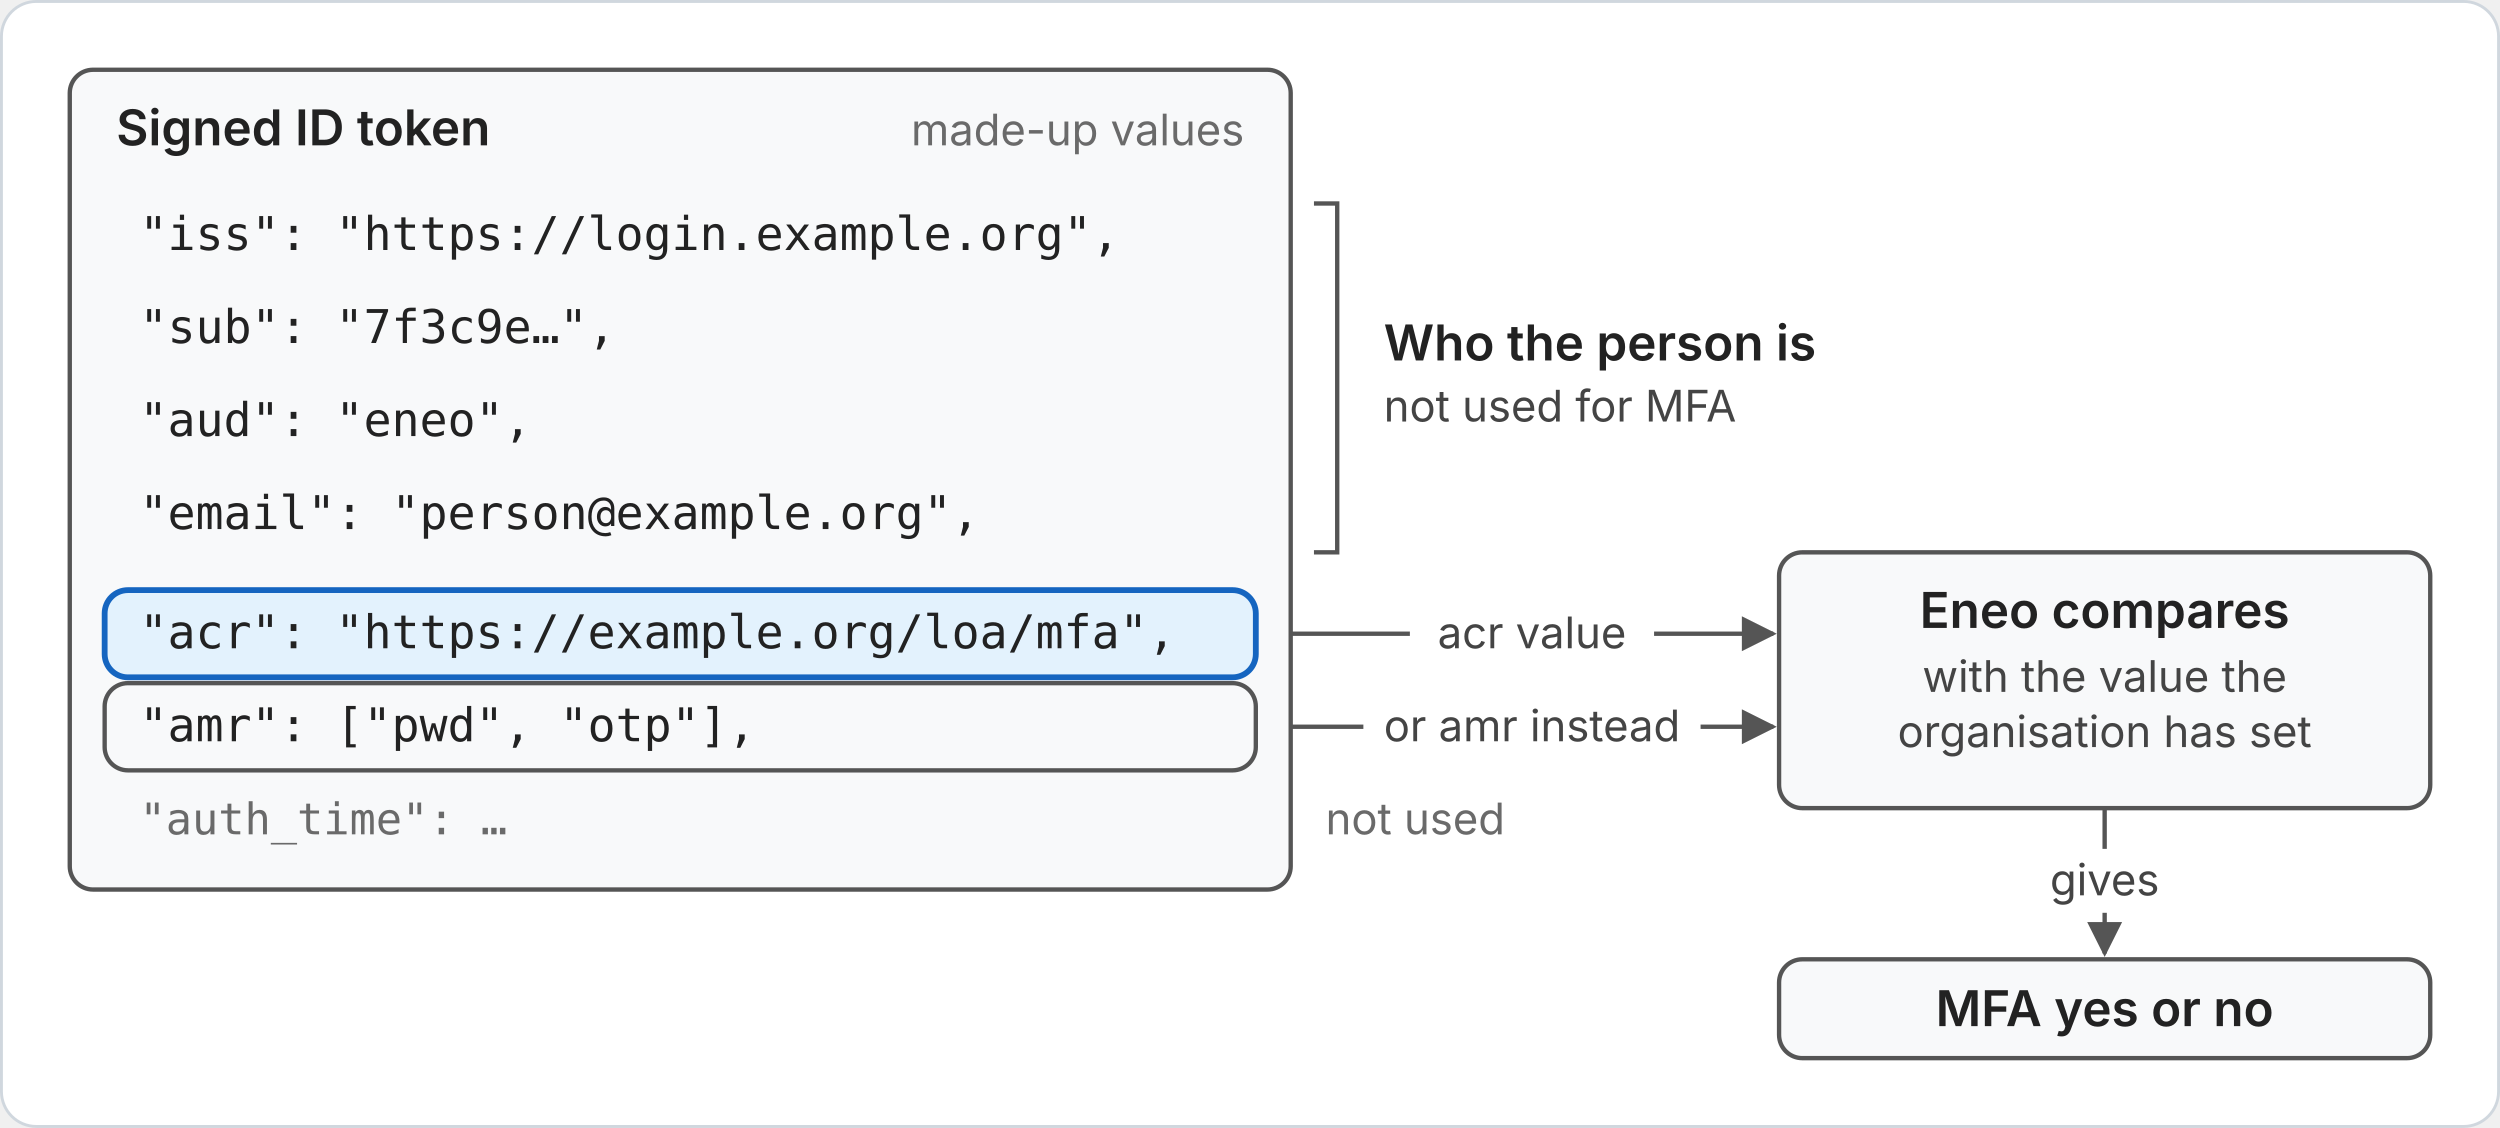
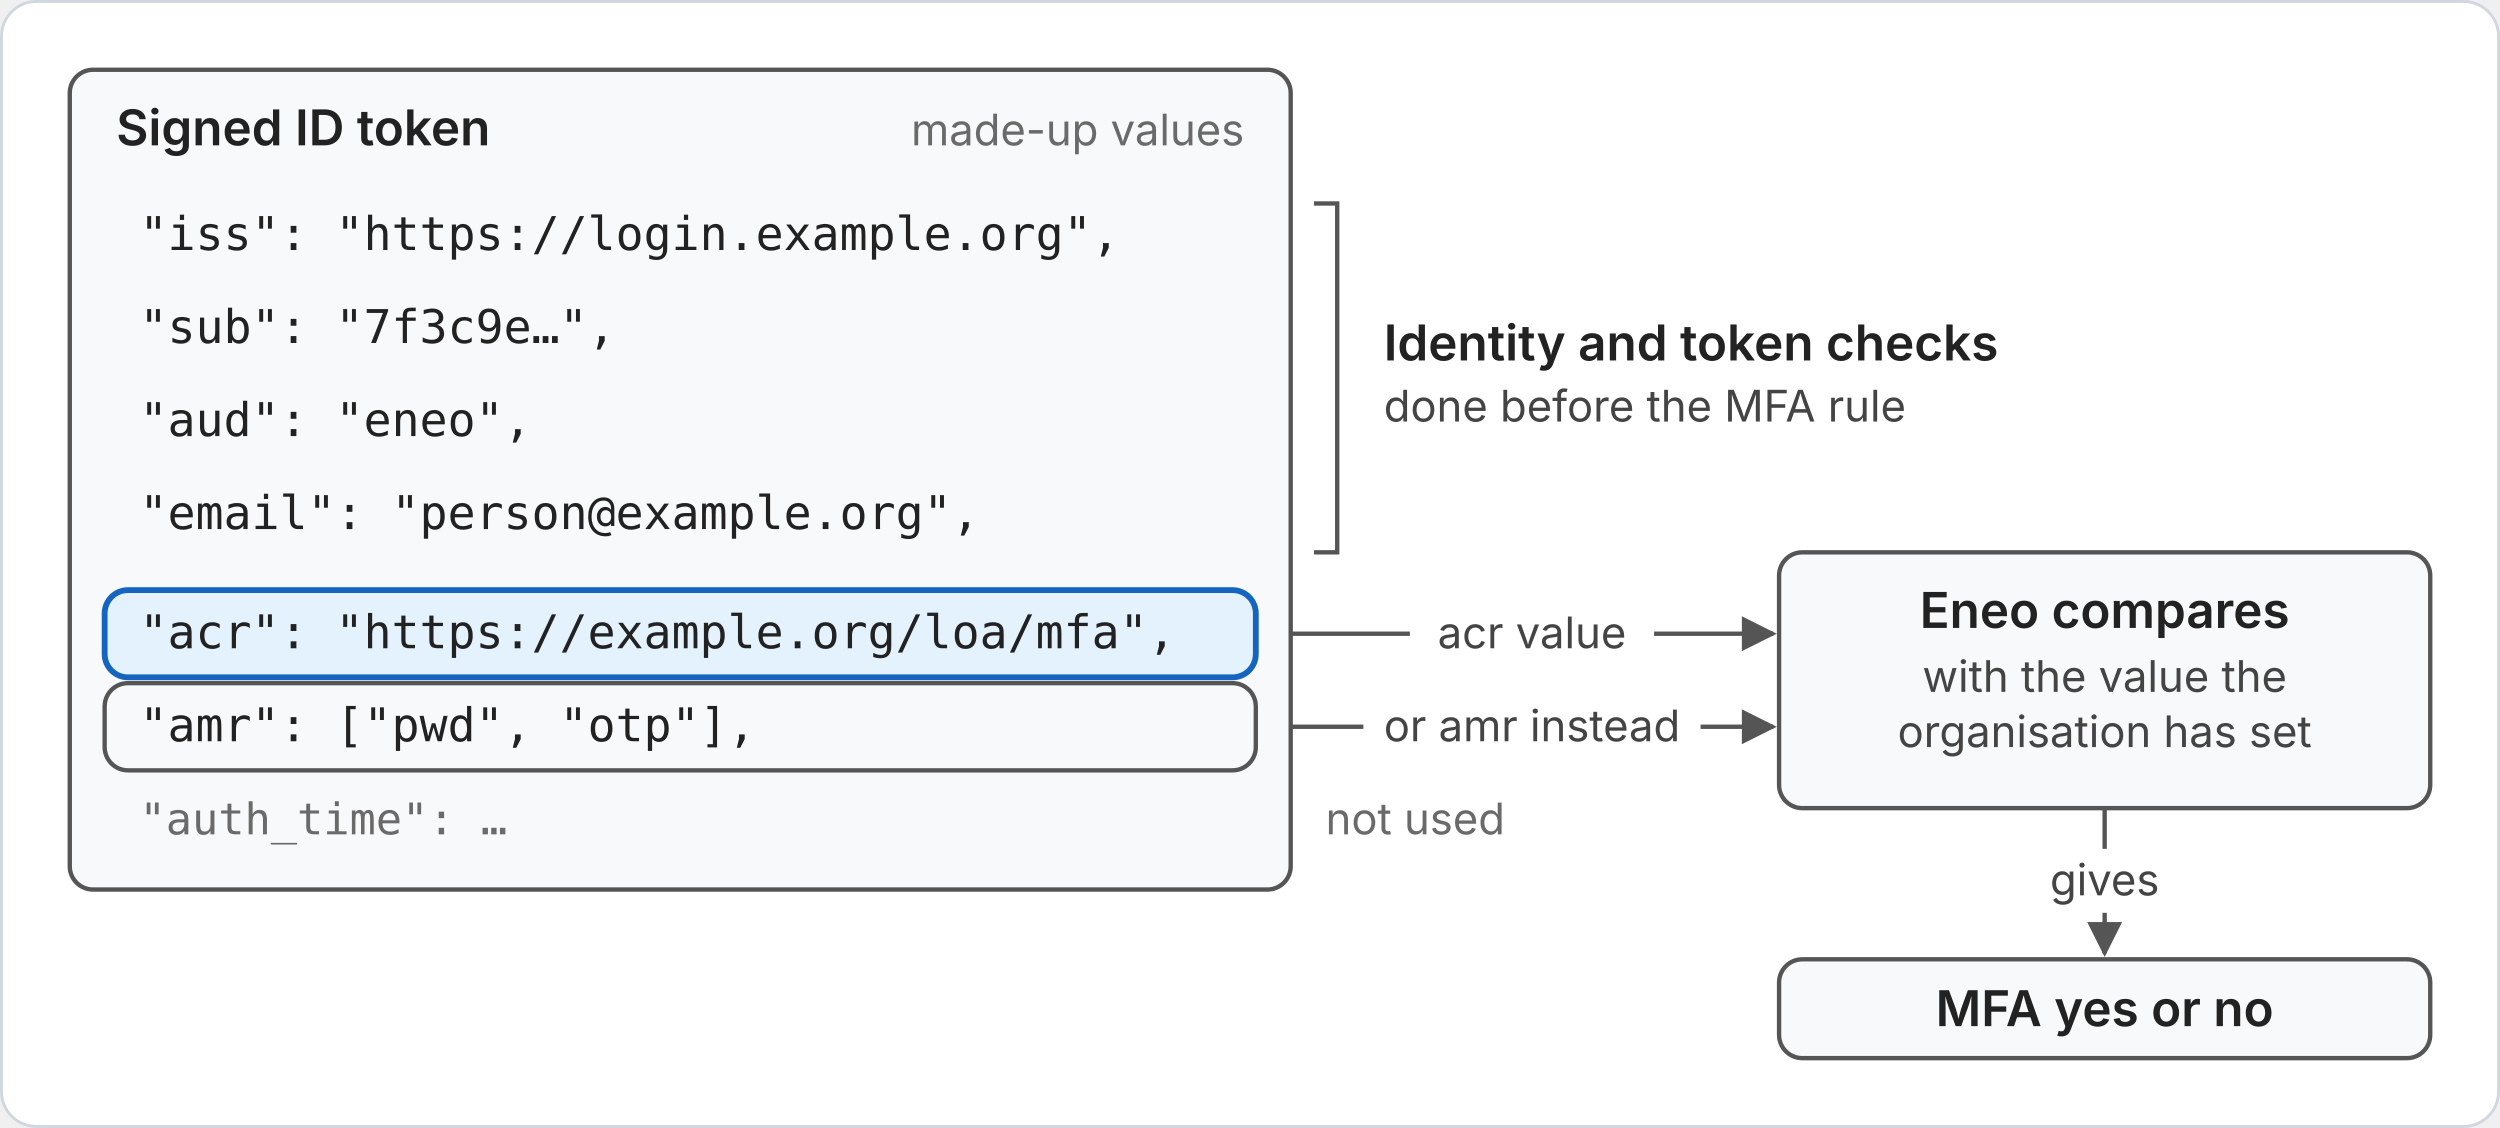
<svg xmlns="http://www.w3.org/2000/svg" width="860" height="388" viewBox="0 0 860 388" role="img" aria-labelledby="t d" style="font-family: Inter, 'Segoe UI', Helvetica, Arial, sans-serif; color-scheme: light dark;">
  <defs>
    <marker id="a" viewBox="0 0 10 10" refX="9" refY="5" markerWidth="8" markerHeight="8" orient="auto-start-reverse">
      <path class="ah" d="M0,0 L10,5 L0,10 z" />
    </marker>
  </defs>
  <style>
    .bg{fill:#ffffff;stroke:#d0d7de;stroke-width:1}
    .lane{fill:none;stroke:#d0d7de;stroke-width:1.5}
    .box{fill:#f8f9fa;stroke:#555;stroke-width:1.5}
    .key{fill:#e3f2fd;stroke:#1565c0;stroke-width:2}
    .ok{fill:#e8f5e9;stroke:#2e7d32;stroke-width:1.5}
    .warn{fill:#fff3e0;stroke:#b26a00;stroke-width:1.5}
    .no{fill:#ffebee;stroke:#c62828;stroke-width:1.5}
    .gone{fill:none;stroke:#999;stroke-width:1.5;stroke-dasharray:6 4}
    .h{fill:#222;font-size:17px;font-weight:600}
    .t{fill:#222;font-size:16px}
    .s{fill:#444;font-size:15px}
    .m{fill:#6a6a6a;font-size:15px}
    .r{fill:#c62828;font-size:15px}
    .pill{fill:#ffffff}
    .edge{stroke:#555;stroke-width:1.5;fill:none;marker-end:url(#a)}
    .back{stroke:#555;stroke-width:1.5;fill:none;stroke-dasharray:6 4;marker-end:url(#a)}
    .line{stroke:#555;stroke-width:1.5;fill:none}
    .cut{stroke:#c62828;stroke-width:2;fill:none}
    .mark{stroke:#b26a00;stroke-width:2;fill:none;stroke-dasharray:6 4}
    .dot,.ah{fill:#555}
    @media (prefers-color-scheme: dark){
      .bg,.pill{fill:#0d1117}
      .bg,.lane{stroke:#30363d}
      .box{fill:#161b22;stroke:#8b949e}
      .key{fill:#0d2a45;stroke:#58a6ff}
      .ok{fill:#0f2a19;stroke:#3fb950}
      .warn{fill:#2b1d07;stroke:#d29922}
      .no{fill:#2d1214;stroke:#f85149}
      .gone{stroke:#6e7681}
      .h,.t{fill:#e6edf3}
      .s{fill:#b8c0ca}
      .m{fill:#8b949e}
      .r{fill:#ff7b72}
      .edge,.back,.line{stroke:#8b949e}
      .cut{stroke:#ff7b72}
      .mark{stroke:#d29922}
      .dot,.ah{fill:#8b949e}
    }
  </style>
  <rect class="bg" x="0.5" y="0.5" width="859" height="387" rx="12" />
  <rect class="box" x="24" y="24" width="420" height="282" rx="8" />
  <text class="h" x="40" y="50">Signed ID token</text>
  <text class="m" x="428" y="50" text-anchor="end">made-up values</text>
  <rect class="key" x="36" y="203" width="396" height="30" rx="8" />
  <rect class="box" x="36" y="235" width="396" height="30" rx="8" />
  <g style="font-family: ui-monospace, SFMono-Regular, Menlo, Consolas, monospace;">
    <text class="t" x="48" y="86">"iss": "https://login.example.org",</text>
    <text class="t" x="48" y="118">"sub": "7f3c9e…",</text>
    <text class="t" x="48" y="150">"aud": "eneo",</text>
    <text class="t" x="48" y="182">"email": "person@example.org",</text>
    <text class="t" x="48" y="223">"acr": "https://example.org/loa/mfa",</text>
    <text class="t" x="48" y="255">"amr": ["pwd", "otp"],</text>
    <text class="m" x="48" y="287">"auth_time": …</text>
  </g>
  <path class="line" d="M452,70 H460 V190 H452" />
-   <text class="h" x="476" y="124">Who the person is</text>
-   <text class="s" x="476" y="145">not used for MFA</text>
+   <text class="h" x="476" y="124">Identity and token checks</text>
+   <text class="s" x="476" y="145">done before the MFA rule</text>
  <path class="edge" d="M444,218 H610" />
  <rect class="pill" x="485" y="207" width="84" height="22" rx="4" />
  <text class="s" x="527" y="223" text-anchor="middle">acr value</text>
  <path class="edge" d="M444,250 H610" />
  <rect class="pill" x="469" y="239" width="116" height="22" rx="4" />
  <text class="s" x="527" y="255" text-anchor="middle">or amr instead</text>
  <rect class="box" x="612" y="190" width="224" height="88" rx="8" />
  <text class="h" x="724" y="216" text-anchor="middle">Eneo compares</text>
  <text class="s" x="724" y="238" text-anchor="middle">with the value the</text>
  <text class="s" x="724" y="257" text-anchor="middle">organisation has set</text>
  <path class="edge" d="M724,278 V328" />
  <rect class="pill" x="696" y="292" width="56" height="22" rx="4" />
  <text class="s" x="724" y="308" text-anchor="middle">gives</text>
  <rect class="box" x="612" y="330" width="224" height="34" rx="8" />
  <text class="h" x="724" y="353" text-anchor="middle">MFA yes or no</text>
  <text class="m" x="456" y="287">not used</text>
</svg>
